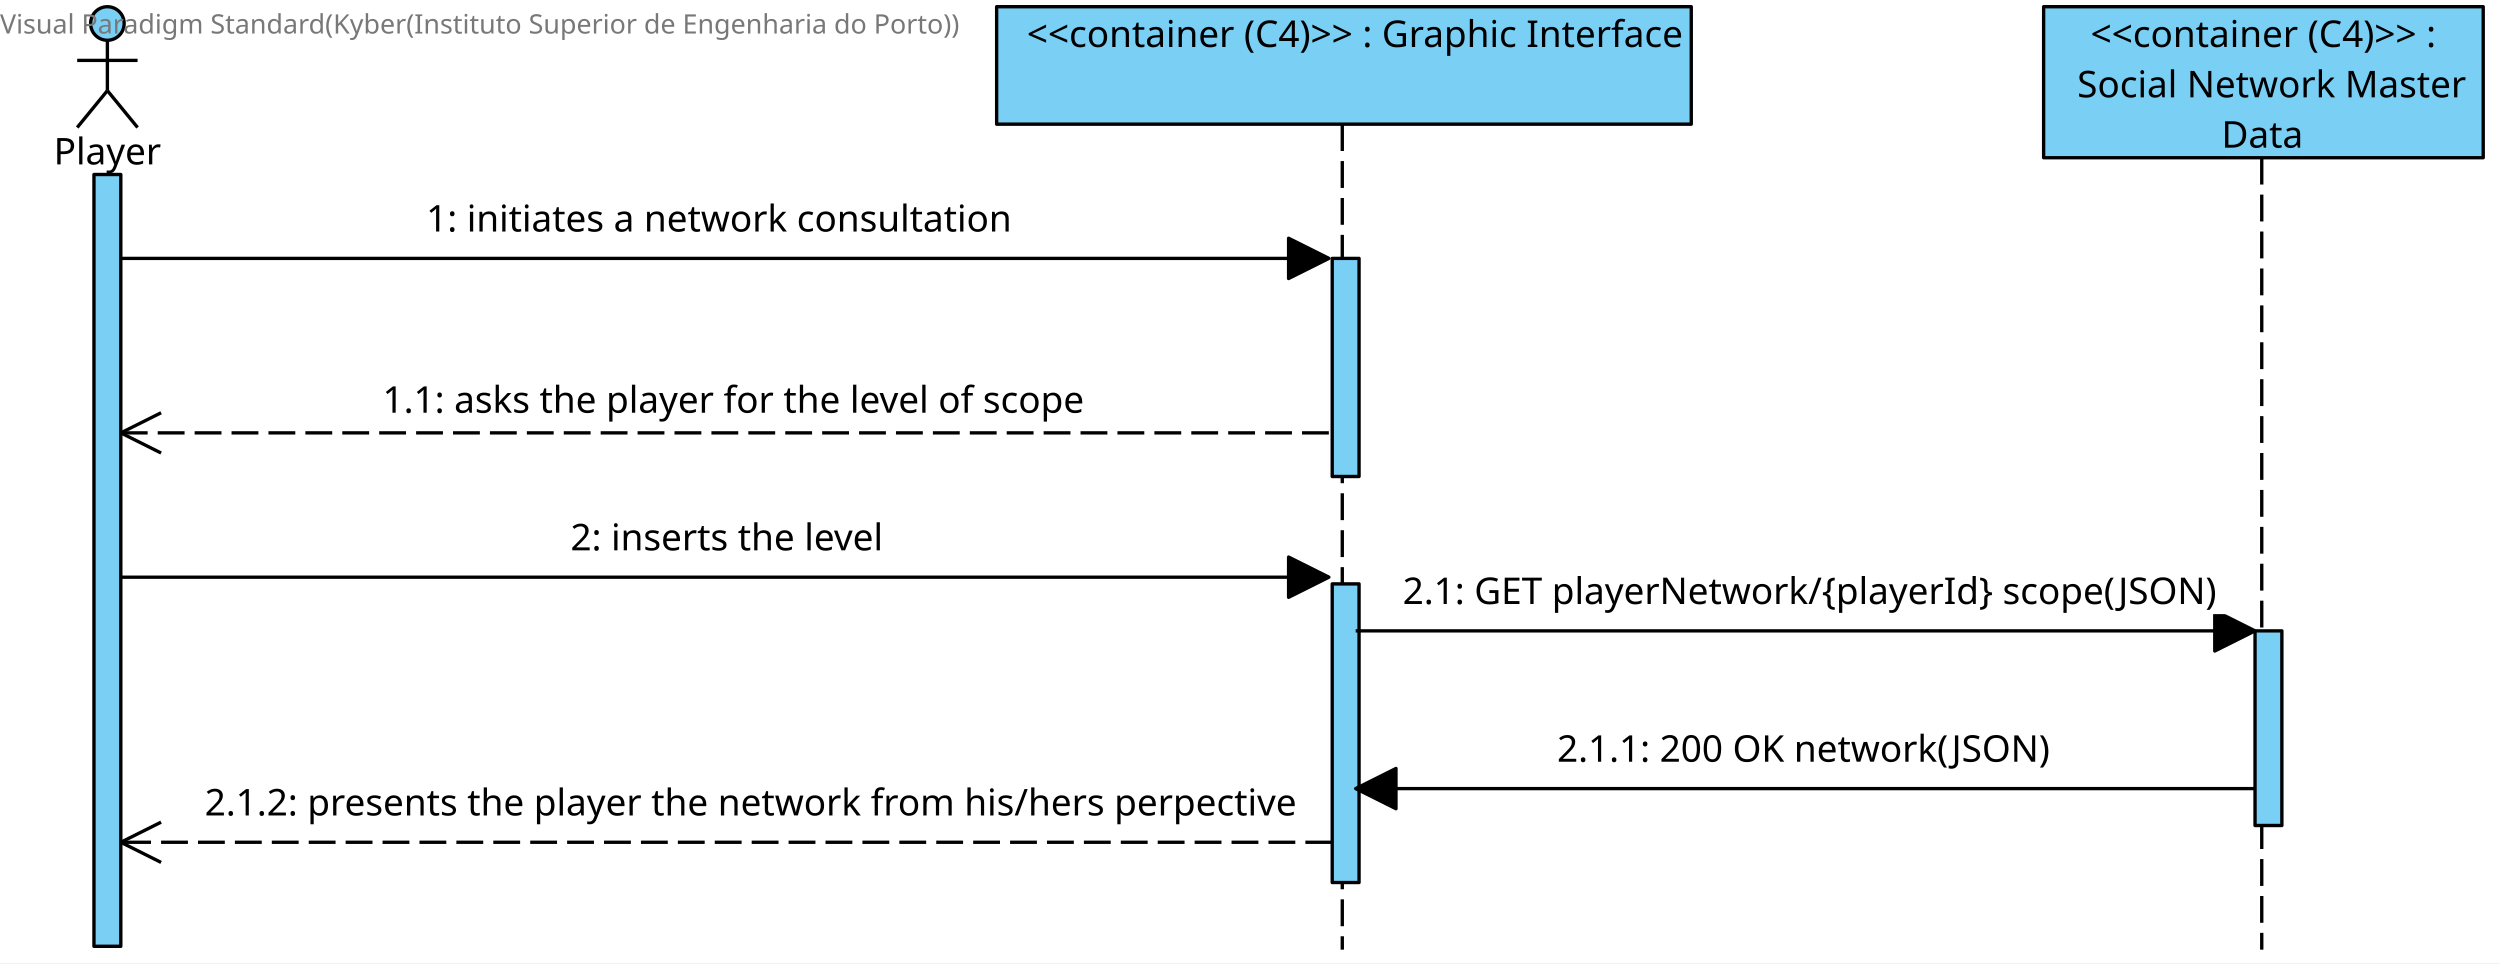
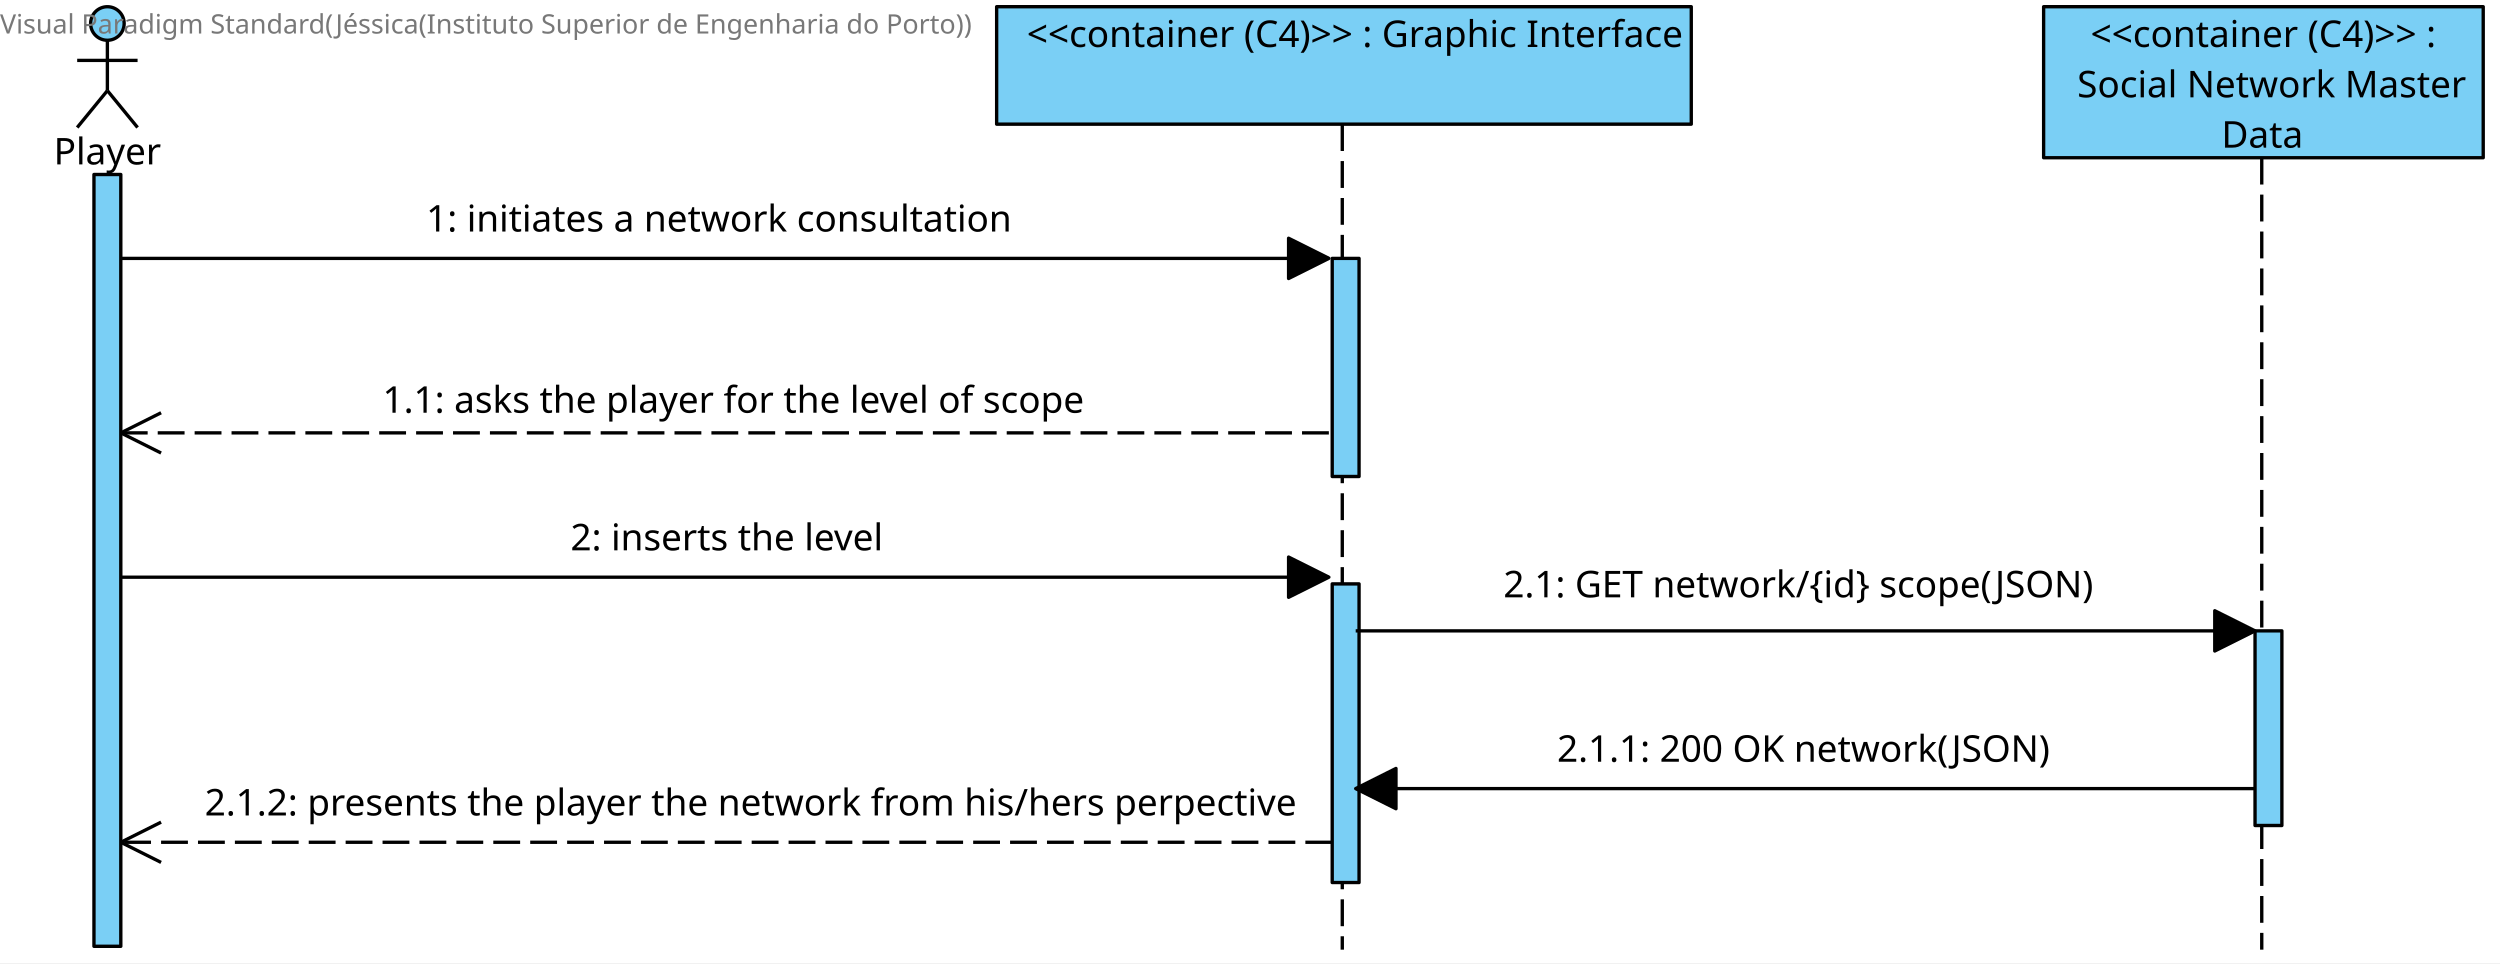
<svg xmlns="http://www.w3.org/2000/svg" fill-opacity="0" color-rendering="auto" color-interpolation="auto" text-rendering="auto" stroke="rgb(0,0,0)" stroke-linecap="square" width="745" stroke-miterlimit="10" shape-rendering="auto" stroke-opacity="0" fill="rgb(0,0,0)" stroke-dasharray="none" font-weight="normal" stroke-width="1" height="287" font-family="'Dialog'" font-style="normal" stroke-linejoin="miter" font-size="12px" stroke-dashoffset="0" image-rendering="auto">
  <defs id="genericDefs" />
  <g>
    <defs id="defs1">
      <clipPath clipPathUnits="userSpaceOnUse" id="clipPath1">
        <path d="M-7 -7 L219 -7 L219 292 L-7 292 L-7 -7 Z" />
      </clipPath>
      <clipPath clipPathUnits="userSpaceOnUse" id="clipPath2">
        <path d="M-7 -7 L71 -7 L71 292 L-7 292 L-7 -7 Z" />
      </clipPath>
      <clipPath clipPathUnits="userSpaceOnUse" id="clipPath3">
        <path d="M-7 -7 L19 -7 L19 76 L-7 76 L-7 -7 Z" />
      </clipPath>
      <clipPath clipPathUnits="userSpaceOnUse" id="clipPath4">
        <path d="M-7 -7 L19 -7 L19 100 L-7 100 L-7 -7 Z" />
      </clipPath>
      <clipPath clipPathUnits="userSpaceOnUse" id="clipPath5">
        <path d="M-7 -7 L143 -7 L143 292 L-7 292 L-7 -7 Z" />
      </clipPath>
      <clipPath clipPathUnits="userSpaceOnUse" id="clipPath6">
        <path d="M-7 -7 L19 -7 L19 69 L-7 69 L-7 -7 Z" />
      </clipPath>
      <clipPath clipPathUnits="userSpaceOnUse" id="clipPath7">
        <path d="M-208 -15 L416 -15 L416 30 L-208 30 L-208 -15 Z" />
      </clipPath>
      <clipPath clipPathUnits="userSpaceOnUse" id="clipPath8">
        <path d="M-52 -15 L104 -15 L104 30 L-52 30 L-52 -15 Z" />
      </clipPath>
      <clipPath clipPathUnits="userSpaceOnUse" id="clipPath9">
        <path d="M-132 -45 L264 -45 L264 90 L-132 90 L-132 -45 Z" />
      </clipPath>
      <clipPath clipPathUnits="userSpaceOnUse" id="clipPath10">
        <path d="M0 0 L436 0 L436 75 L0 75 L0 0 Z" />
      </clipPath>
      <clipPath clipPathUnits="userSpaceOnUse" id="clipPath11">
        <path d="M301 16 L301 31 L118 31 L118 16 ZM0 0 L0 75 L104 75 L104 70 L324 70 L324 75 L436 75 L436 0 L58 0 L58 11 L6 11 L6 0 Z" />
      </clipPath>
      <clipPath clipPathUnits="userSpaceOnUse" id="clipPath12">
        <path d="M324 18 L324 33 L104 33 L104 18 ZM270 59 L270 74 L160 74 L160 59 ZM0 0 L0 75 L436 75 L436 0 Z" />
      </clipPath>
      <clipPath clipPathUnits="userSpaceOnUse" id="clipPath13">
-         <path d="M270 16 L270 31 L160 31 L160 16 ZM0 0 L0 75 L436 75 L436 47 L408 47 L408 32 L436 32 L436 0 Z" />
+         <path d="M270 16 L270 31 L160 31 L160 16 ZM0 0 L0 75 L436 75 L436 0 Z" />
      </clipPath>
      <clipPath clipPathUnits="userSpaceOnUse" id="clipPath14">
        <path d="M377 16 L377 31 L52 31 L52 16 ZM0 0 L0 75 L436 75 L436 0 Z" />
      </clipPath>
      <clipPath clipPathUnits="userSpaceOnUse" id="clipPath15">
        <path d="M0 0 L342 0 L342 75 L0 75 L0 0 Z" />
      </clipPath>
      <clipPath clipPathUnits="userSpaceOnUse" id="clipPath16">
-         <path d="M295 16 L295 31 L39 31 L39 16 ZM0 0 L0 75 L85 75 L85 63 L253 63 L253 75 L342 75 L342 0 Z" />
+         <path d="M264 14 L264 29 L69 29 L69 14 ZM0 0 L0 75 L85 75 L85 63 L253 63 L253 75 L342 75 L342 0 Z" />
      </clipPath>
      <clipPath clipPathUnits="userSpaceOnUse" id="clipPath17">
        <path d="M253 16 L253 31 L85 31 L85 16 ZM0 0 L0 32 L8 32 L8 47 L0 47 L0 75 L342 75 L342 0 Z" />
      </clipPath>
      <clipPath clipPathUnits="userSpaceOnUse" id="clipPath18">
        <path d="M-168 -15 L336 -15 L336 30 L-168 30 L-168 -15 Z" />
      </clipPath>
      <clipPath clipPathUnits="userSpaceOnUse" id="clipPath19">
-         <path d="M-256 -15 L512 -15 L512 30 L-256 30 L-256 -15 Z" />
+         <path d="M-195 -15 L390 -15 L390 30 L-195 30 L-195 -15 Z" />
      </clipPath>
      <clipPath clipPathUnits="userSpaceOnUse" id="clipPath20">
        <path d="M-325 -15 L650 -15 L650 30 L-325 30 L-325 -15 Z" />
      </clipPath>
      <clipPath clipPathUnits="userSpaceOnUse" id="clipPath21">
        <path d="M-110 -15 L220 -15 L220 30 L-110 30 L-110 -15 Z" />
      </clipPath>
      <clipPath clipPathUnits="userSpaceOnUse" id="clipPath22">
        <path d="M-220 -15 L440 -15 L440 30 L-220 30 L-220 -15 Z" />
      </clipPath>
      <clipPath clipPathUnits="userSpaceOnUse" id="clipPath23">
        <path d="M-183 -15 L366 -15 L366 30 L-183 30 L-183 -15 Z" />
      </clipPath>
    </defs>
    <g fill="white" text-rendering="geometricPrecision" fill-opacity="1" stroke-opacity="1" stroke="white">
      <rect x="0" width="745" height="287" y="0" stroke="none" />
    </g>
    <g font-size="11px" transform="translate(297,2)" fill-opacity="1" fill="rgb(122,207,245)" text-rendering="geometricPrecision" image-rendering="optimizeQuality" font-family="sans-serif" stroke="rgb(122,207,245)" stroke-opacity="1">
      <rect x="0" width="207" height="35" y="0" clip-path="url(#clipPath1)" stroke="none" />
    </g>
    <g stroke-linecap="butt" font-size="11px" transform="translate(297,2)" fill-opacity="1" fill="black" text-rendering="geometricPrecision" image-rendering="optimizeQuality" font-family="sans-serif" stroke-linejoin="round" stroke="black" stroke-opacity="1" stroke-miterlimit="0">
      <rect fill="none" x="0" width="207" height="35" y="0" clip-path="url(#clipPath1)" />
      <line clip-path="url(#clipPath1)" fill="none" x1="103" x2="103" y1="35" y2="281" stroke-linejoin="bevel" stroke-dasharray="8,3" />
    </g>
    <g font-size="11px" transform="translate(2,2)" fill-opacity="1" fill="rgb(122,207,245)" text-rendering="geometricPrecision" image-rendering="optimizeQuality" font-family="sans-serif" stroke="rgb(122,207,245)" stroke-opacity="1">
      <circle r="5" clip-path="url(#clipPath2)" cx="30" cy="5" stroke="none" />
      <rect x="26" width="8" height="230" y="50" clip-path="url(#clipPath2)" stroke="none" />
    </g>
    <g stroke-linecap="butt" font-size="11px" transform="translate(2,2)" fill-opacity="1" fill="black" text-rendering="geometricPrecision" image-rendering="optimizeQuality" font-family="sans-serif" stroke-linejoin="round" stroke="black" stroke-opacity="1" stroke-miterlimit="0">
      <circle fill="none" r="5" clip-path="url(#clipPath2)" cx="30" cy="5" />
      <rect fill="none" x="26" width="8" height="230" y="50" clip-path="url(#clipPath2)" />
      <line y2="25" fill="none" x1="30" clip-path="url(#clipPath2)" x2="30" y1="10" />
      <line y2="36" fill="none" x1="30" clip-path="url(#clipPath2)" x2="21" y1="25" />
      <line y2="36" fill="none" x1="30" clip-path="url(#clipPath2)" x2="39" y1="25" />
      <line y2="16" fill="none" x1="21" clip-path="url(#clipPath2)" x2="39" y1="16" />
    </g>
    <g font-size="11px" transform="translate(397,77)" fill-opacity="1" fill="rgb(122,207,245)" text-rendering="geometricPrecision" image-rendering="optimizeQuality" font-family="sans-serif" stroke="rgb(122,207,245)" stroke-opacity="1">
      <rect x="0" width="8" height="65" y="0" clip-path="url(#clipPath3)" stroke="none" />
    </g>
    <g stroke-linecap="butt" font-size="11px" transform="translate(397,77)" fill-opacity="1" fill="black" text-rendering="geometricPrecision" image-rendering="optimizeQuality" font-family="sans-serif" stroke-linejoin="round" stroke="black" stroke-opacity="1" stroke-miterlimit="0">
      <rect fill="none" x="0" width="8" height="65" y="0" clip-path="url(#clipPath3)" />
    </g>
    <g font-size="11px" transform="translate(397,174)" fill-opacity="1" fill="rgb(122,207,245)" text-rendering="geometricPrecision" image-rendering="optimizeQuality" font-family="sans-serif" stroke="rgb(122,207,245)" stroke-opacity="1">
      <rect x="0" width="8" height="89" y="0" clip-path="url(#clipPath4)" stroke="none" />
    </g>
    <g stroke-linecap="butt" font-size="11px" transform="translate(397,174)" fill-opacity="1" fill="black" text-rendering="geometricPrecision" image-rendering="optimizeQuality" font-family="sans-serif" stroke-linejoin="round" stroke="black" stroke-opacity="1" stroke-miterlimit="0">
      <rect fill="none" x="0" width="8" height="89" y="0" clip-path="url(#clipPath4)" />
    </g>
    <g font-size="11px" transform="translate(609,2)" fill-opacity="1" fill="rgb(122,207,245)" text-rendering="geometricPrecision" image-rendering="optimizeQuality" font-family="sans-serif" stroke="rgb(122,207,245)" stroke-opacity="1">
      <rect x="0" width="131" height="45" y="0" clip-path="url(#clipPath5)" stroke="none" />
    </g>
    <g stroke-linecap="butt" font-size="11px" transform="translate(609,2)" fill-opacity="1" fill="black" text-rendering="geometricPrecision" image-rendering="optimizeQuality" font-family="sans-serif" stroke-linejoin="round" stroke="black" stroke-opacity="1" stroke-miterlimit="0">
      <rect fill="none" x="0" width="131" height="45" y="0" clip-path="url(#clipPath5)" />
      <line clip-path="url(#clipPath5)" fill="none" x1="65" x2="65" y1="45" y2="281" stroke-linejoin="bevel" stroke-dasharray="8,3" />
    </g>
    <g font-size="11px" transform="translate(672,188)" fill-opacity="1" fill="rgb(122,207,245)" text-rendering="geometricPrecision" image-rendering="optimizeQuality" font-family="sans-serif" stroke="rgb(122,207,245)" stroke-opacity="1">
      <rect x="0" width="8" height="58" y="0" clip-path="url(#clipPath6)" stroke="none" />
    </g>
    <g stroke-linecap="butt" font-size="11px" transform="translate(672,188)" fill-opacity="1" fill="black" text-rendering="geometricPrecision" image-rendering="optimizeQuality" font-family="sans-serif" stroke-linejoin="round" stroke="black" stroke-opacity="1" stroke-miterlimit="0">
      <rect fill="none" x="0" width="8" height="58" y="0" clip-path="url(#clipPath6)" />
    </g>
    <g font-size="11px" transform="translate(297,2)" fill-opacity="1" fill="black" text-rendering="geometricPrecision" image-rendering="optimizeQuality" font-family="sans-serif" stroke="black" stroke-opacity="1">
      <text x="9" xml:space="preserve" y="12" clip-path="url(#clipPath7)" stroke="none">&lt;&lt;container (C4)&gt;&gt; : Graphic Interface</text>
    </g>
    <g font-size="11px" transform="translate(6,37)" fill-opacity="1" fill="black" text-rendering="geometricPrecision" image-rendering="optimizeQuality" font-family="sans-serif" stroke="black" stroke-opacity="1">
      <text x="10" xml:space="preserve" y="12" clip-path="url(#clipPath8)" stroke="none">Player</text>
    </g>
    <g font-size="11px" transform="translate(609,2)" fill-opacity="1" fill="black" text-rendering="geometricPrecision" image-rendering="optimizeQuality" font-family="sans-serif" stroke="black" stroke-opacity="1">
      <text x="14" xml:space="preserve" y="12" clip-path="url(#clipPath9)" stroke="none">&lt;&lt;container (C4)&gt;&gt; :</text>
      <text x="10" xml:space="preserve" y="27" clip-path="url(#clipPath9)" stroke="none">Social Network Master</text>
      <text x="53" xml:space="preserve" y="42" clip-path="url(#clipPath9)" stroke="none">Data</text>
    </g>
    <g stroke-linecap="butt" font-size="11px" transform="translate(0,41)" fill-opacity="1" fill="black" text-rendering="geometricPrecision" image-rendering="optimizeQuality" font-family="sans-serif" stroke-linejoin="round" stroke="black" stroke-opacity="1">
      <line y2="36" fill="none" x1="36" clip-path="url(#clipPath11)" x2="396" y1="36" />
      <polygon points=" 396 36 384 30 384 42" clip-path="url(#clipPath11)" stroke="none" />
      <polygon fill="none" points=" 396 36 384 30 384 42" clip-path="url(#clipPath11)" />
    </g>
    <g fill-opacity="1" text-rendering="geometricPrecision" stroke="black" stroke-linecap="butt" transform="translate(0,93)" stroke-miterlimit="0" stroke-opacity="1" fill="black" stroke-dasharray="8,3" font-family="sans-serif" stroke-linejoin="round" font-size="11px" image-rendering="optimizeQuality">
      <line y2="36" fill="none" x1="396" clip-path="url(#clipPath12)" x2="36" y1="36" />
      <line clip-path="url(#clipPath12)" fill="none" x1="36" x2="48" y1="36" y2="42" stroke-dasharray="none" stroke-miterlimit="10" />
      <line clip-path="url(#clipPath12)" fill="none" x1="36" x2="48" y1="36" y2="30" stroke-dasharray="none" stroke-miterlimit="10" />
    </g>
    <g stroke-linecap="butt" font-size="11px" transform="translate(0,136)" fill-opacity="1" fill="black" text-rendering="geometricPrecision" image-rendering="optimizeQuality" font-family="sans-serif" stroke-linejoin="round" stroke="black" stroke-opacity="1">
      <line y2="36" fill="none" x1="36" clip-path="url(#clipPath13)" x2="396" y1="36" />
      <polygon points=" 396 36 384 30 384 42" clip-path="url(#clipPath13)" stroke="none" />
      <polygon fill="none" points=" 396 36 384 30 384 42" clip-path="url(#clipPath13)" />
    </g>
    <g fill-opacity="1" text-rendering="geometricPrecision" stroke="black" stroke-linecap="butt" transform="translate(0,215)" stroke-miterlimit="0" stroke-opacity="1" fill="black" stroke-dasharray="8,3" font-family="sans-serif" stroke-linejoin="round" font-size="11px" image-rendering="optimizeQuality">
      <line y2="36" fill="none" x1="397" clip-path="url(#clipPath14)" x2="36" y1="36" />
      <line clip-path="url(#clipPath14)" fill="none" x1="36" x2="48" y1="36" y2="42" stroke-dasharray="none" stroke-miterlimit="10" />
      <line clip-path="url(#clipPath14)" fill="none" x1="36" x2="48" y1="36" y2="30" stroke-dasharray="none" stroke-miterlimit="10" />
    </g>
    <g stroke-linecap="butt" font-size="11px" transform="translate(369,152)" fill-opacity="1" fill="black" text-rendering="geometricPrecision" image-rendering="optimizeQuality" font-family="sans-serif" stroke-linejoin="round" stroke="black" stroke-opacity="1">
      <line y2="36" fill="none" x1="35" clip-path="url(#clipPath16)" x2="303" y1="36" />
      <polygon points=" 303 36 291 30 291 42" clip-path="url(#clipPath16)" stroke="none" />
      <polygon fill="none" points=" 303 36 291 30 291 42" clip-path="url(#clipPath16)" />
    </g>
    <g stroke-linecap="butt" font-size="11px" transform="translate(369,199)" fill-opacity="1" fill="black" text-rendering="geometricPrecision" image-rendering="optimizeQuality" font-family="sans-serif" stroke-linejoin="round" stroke="black" stroke-opacity="1">
      <line y2="36" fill="none" x1="303" clip-path="url(#clipPath17)" x2="35" y1="36" />
      <polygon points=" 35 36 47 42 47 30" clip-path="url(#clipPath17)" stroke="none" />
      <polygon fill="none" points=" 35 36 47 42 47 30" clip-path="url(#clipPath17)" />
    </g>
    <g font-size="11px" transform="translate(454,215)" fill-opacity="1" fill="white" text-rendering="geometricPrecision" image-rendering="optimizeQuality" font-family="sans-serif" stroke="white" stroke-opacity="1">
      <rect x="0" width="168" height="15" y="0" clip-path="url(#clipPath18)" stroke="none" />
      <text fill="black" x="10" xml:space="preserve" y="12" clip-path="url(#clipPath18)" stroke="none">2.1.1: 200 OK network(JSON)</text>
    </g>
-     <g font-size="11px" transform="translate(408,168)" fill-opacity="1" fill="white" text-rendering="geometricPrecision" image-rendering="optimizeQuality" font-family="sans-serif" stroke="white" stroke-opacity="1">
-       <rect x="0" width="256" height="15" y="0" clip-path="url(#clipPath19)" stroke="none" />
-       <text fill="black" x="10" xml:space="preserve" y="12" clip-path="url(#clipPath19)" stroke="none">2.1: GET playerNetwork/{playerId} scope(JSON)</text>
+     <g font-size="11px" transform="translate(438,166)" fill-opacity="1" fill="white" text-rendering="geometricPrecision" image-rendering="optimizeQuality" font-family="sans-serif" stroke="white" stroke-opacity="1">
+       <rect x="0" width="195" height="15" y="0" clip-path="url(#clipPath19)" stroke="none" />
+       <text fill="black" x="10" xml:space="preserve" y="12" clip-path="url(#clipPath19)" stroke="none">2.1: GET network/{id} scope(JSON)</text>
    </g>
    <g font-size="11px" transform="translate(52,231)" fill-opacity="1" fill="white" text-rendering="geometricPrecision" image-rendering="optimizeQuality" font-family="sans-serif" stroke="white" stroke-opacity="1">
      <rect x="0" width="325" height="15" y="0" clip-path="url(#clipPath20)" stroke="none" />
      <text fill="black" x="9" xml:space="preserve" y="12" clip-path="url(#clipPath20)" stroke="none">2.1.2: presents the player the network from his/hers perpective</text>
    </g>
    <g font-size="11px" transform="translate(160,152)" fill-opacity="1" fill="white" text-rendering="geometricPrecision" image-rendering="optimizeQuality" font-family="sans-serif" stroke="white" stroke-opacity="1">
      <rect x="0" width="110" height="15" y="0" clip-path="url(#clipPath21)" stroke="none" />
      <text fill="black" x="10" xml:space="preserve" y="12" clip-path="url(#clipPath21)" stroke="none">2: inserts the level</text>
    </g>
    <g font-size="11px" transform="translate(104,111)" fill-opacity="1" fill="white" text-rendering="geometricPrecision" image-rendering="optimizeQuality" font-family="sans-serif" stroke="white" stroke-opacity="1">
      <rect x="0" width="220" height="15" y="0" clip-path="url(#clipPath22)" stroke="none" />
      <text fill="black" x="10" xml:space="preserve" y="12" clip-path="url(#clipPath22)" stroke="none">1.1: asks the player for the level of scope</text>
    </g>
    <g font-size="11px" transform="translate(118,57)" fill-opacity="1" fill="white" text-rendering="geometricPrecision" image-rendering="optimizeQuality" font-family="sans-serif" stroke="white" stroke-opacity="1">
      <rect x="0" width="183" height="15" y="0" clip-path="url(#clipPath23)" stroke="none" />
      <text fill="black" x="9" xml:space="preserve" y="12" clip-path="url(#clipPath23)" stroke="none">1: initiates a network consultation</text>
    </g>
    <g font-size="8px" fill-opacity="1" fill="rgb(120,120,120)" text-rendering="geometricPrecision" image-rendering="optimizeQuality" stroke="rgb(120,120,120)" stroke-opacity="1">
-       <text x="0" xml:space="preserve" y="10" stroke="none">Visual Paradigm Standard(Kyber(Instituto Superior de Engenharia do Porto))</text>
+       <text x="0" xml:space="preserve" y="10" stroke="none">Visual Paradigm Standard(Jéssica(Instituto Superior de Engenharia do Porto))</text>
    </g>
  </g>
</svg>
